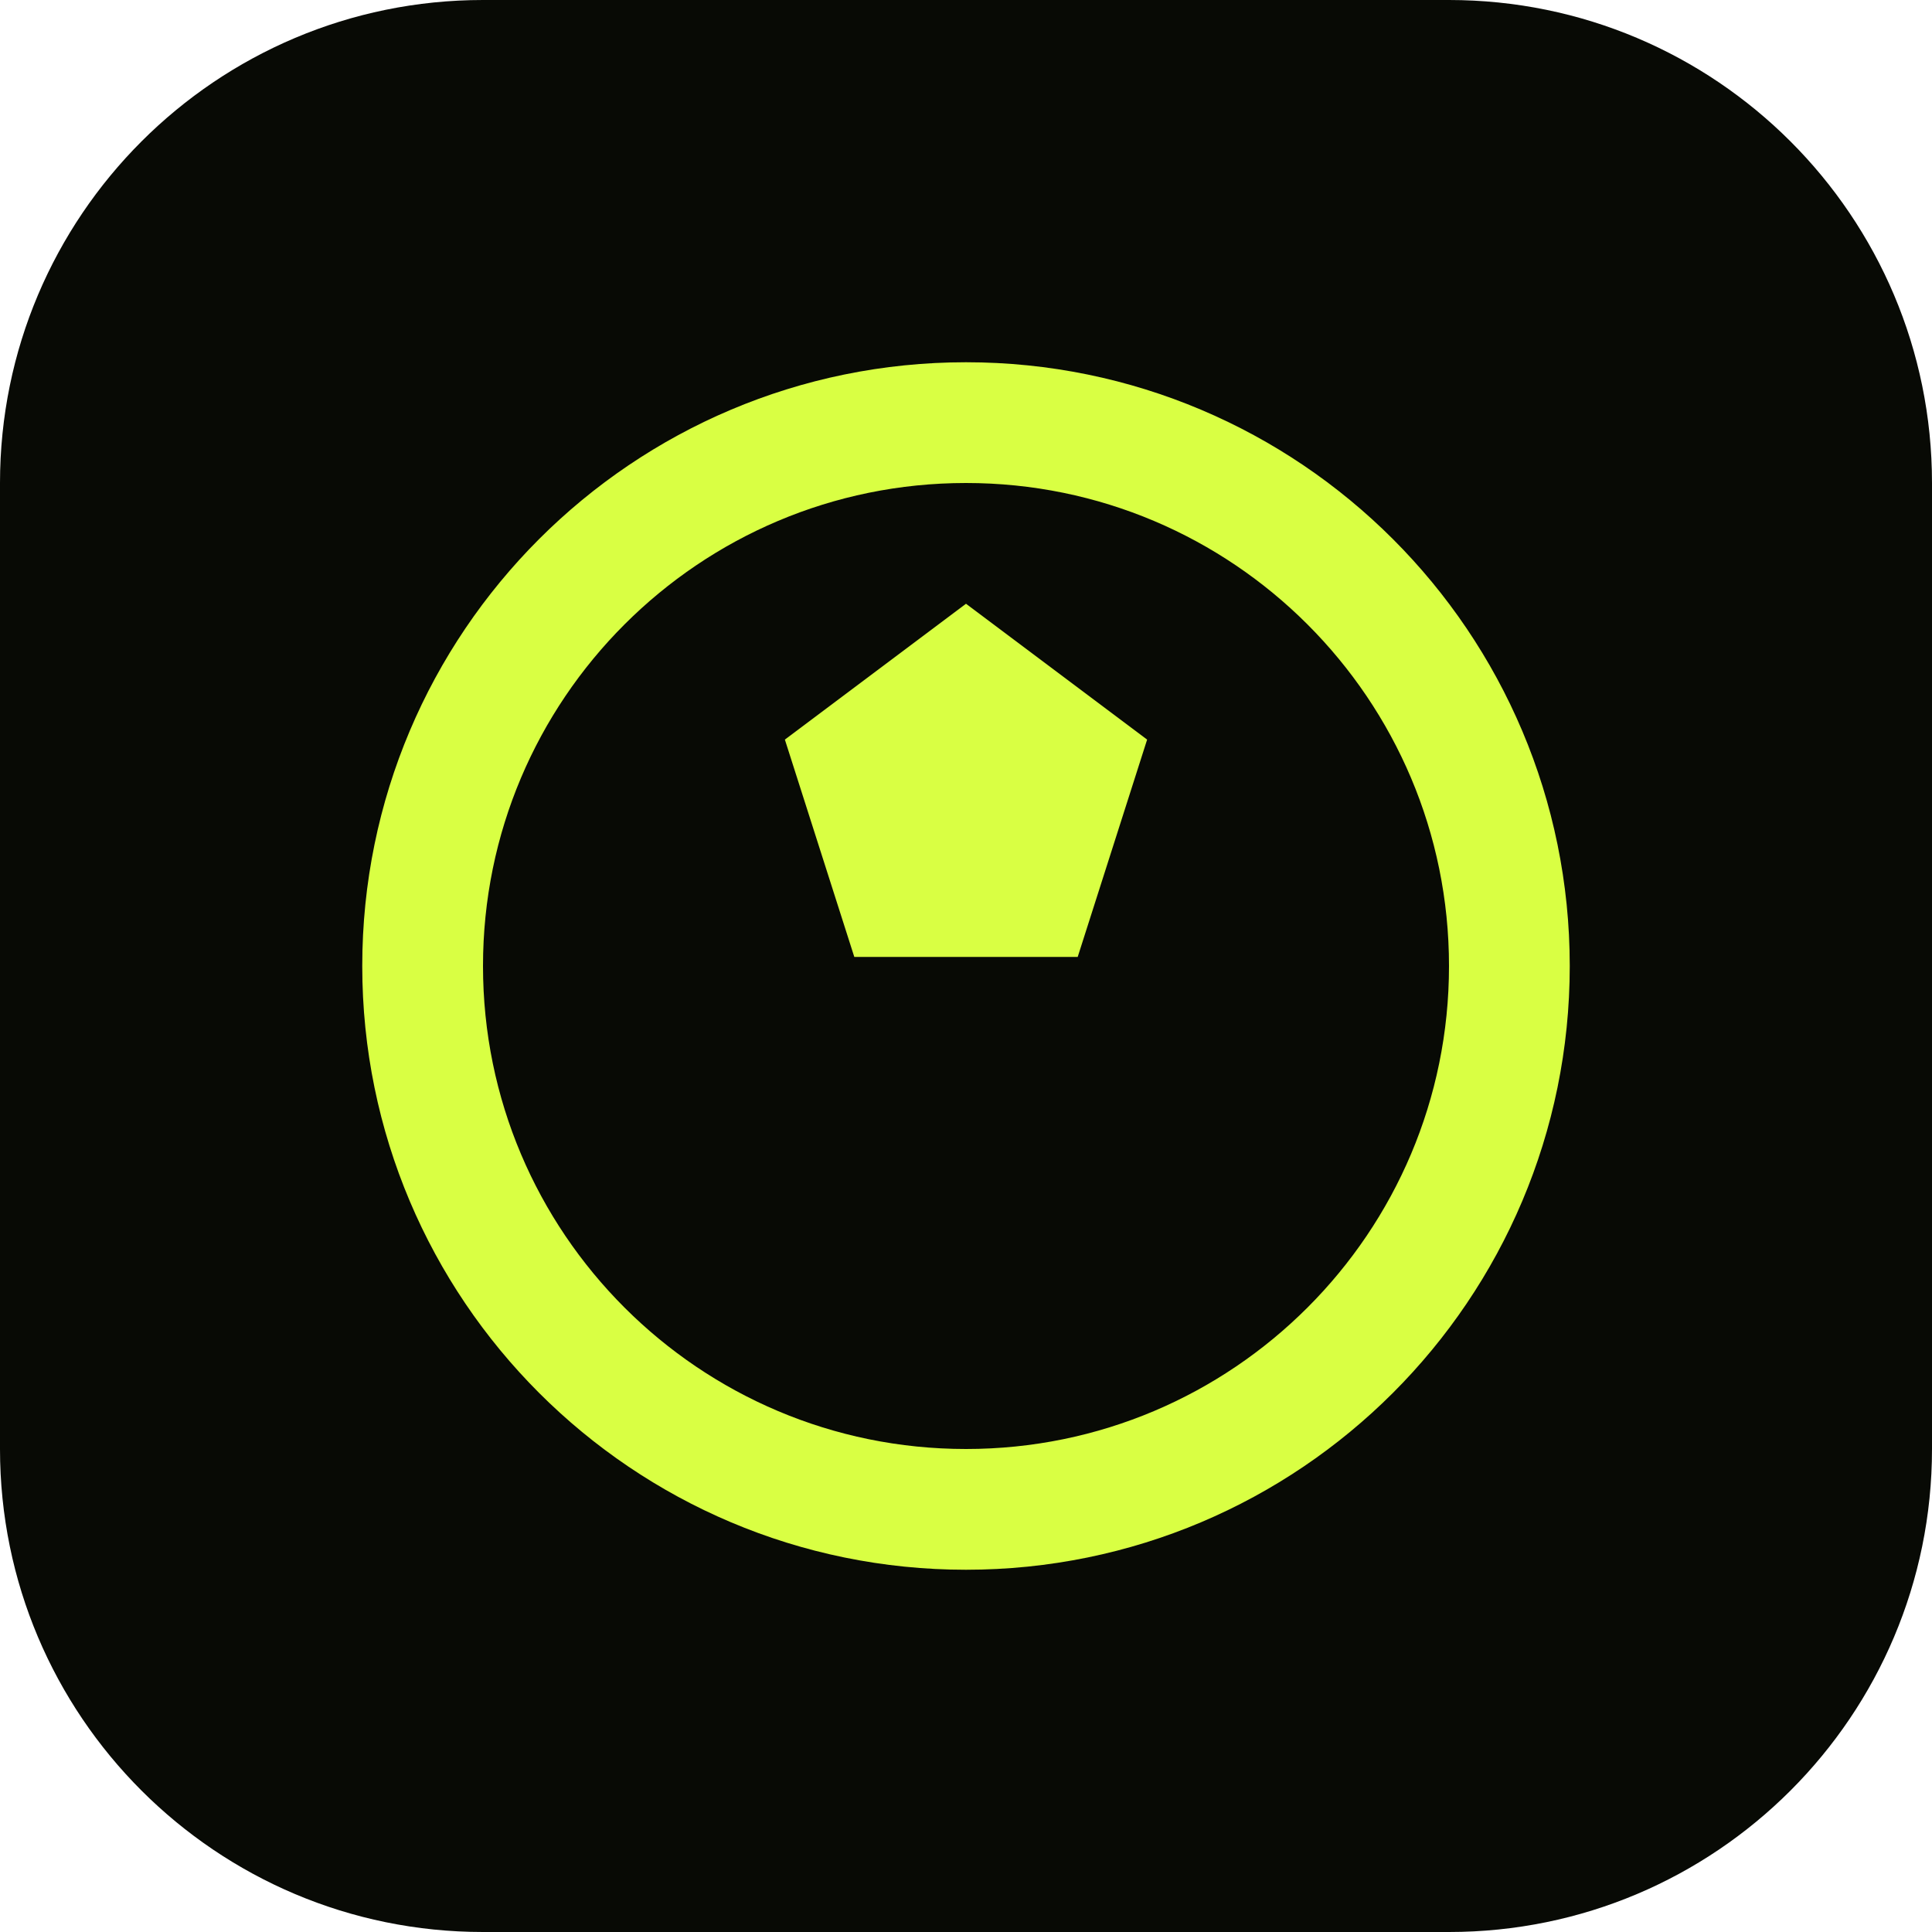
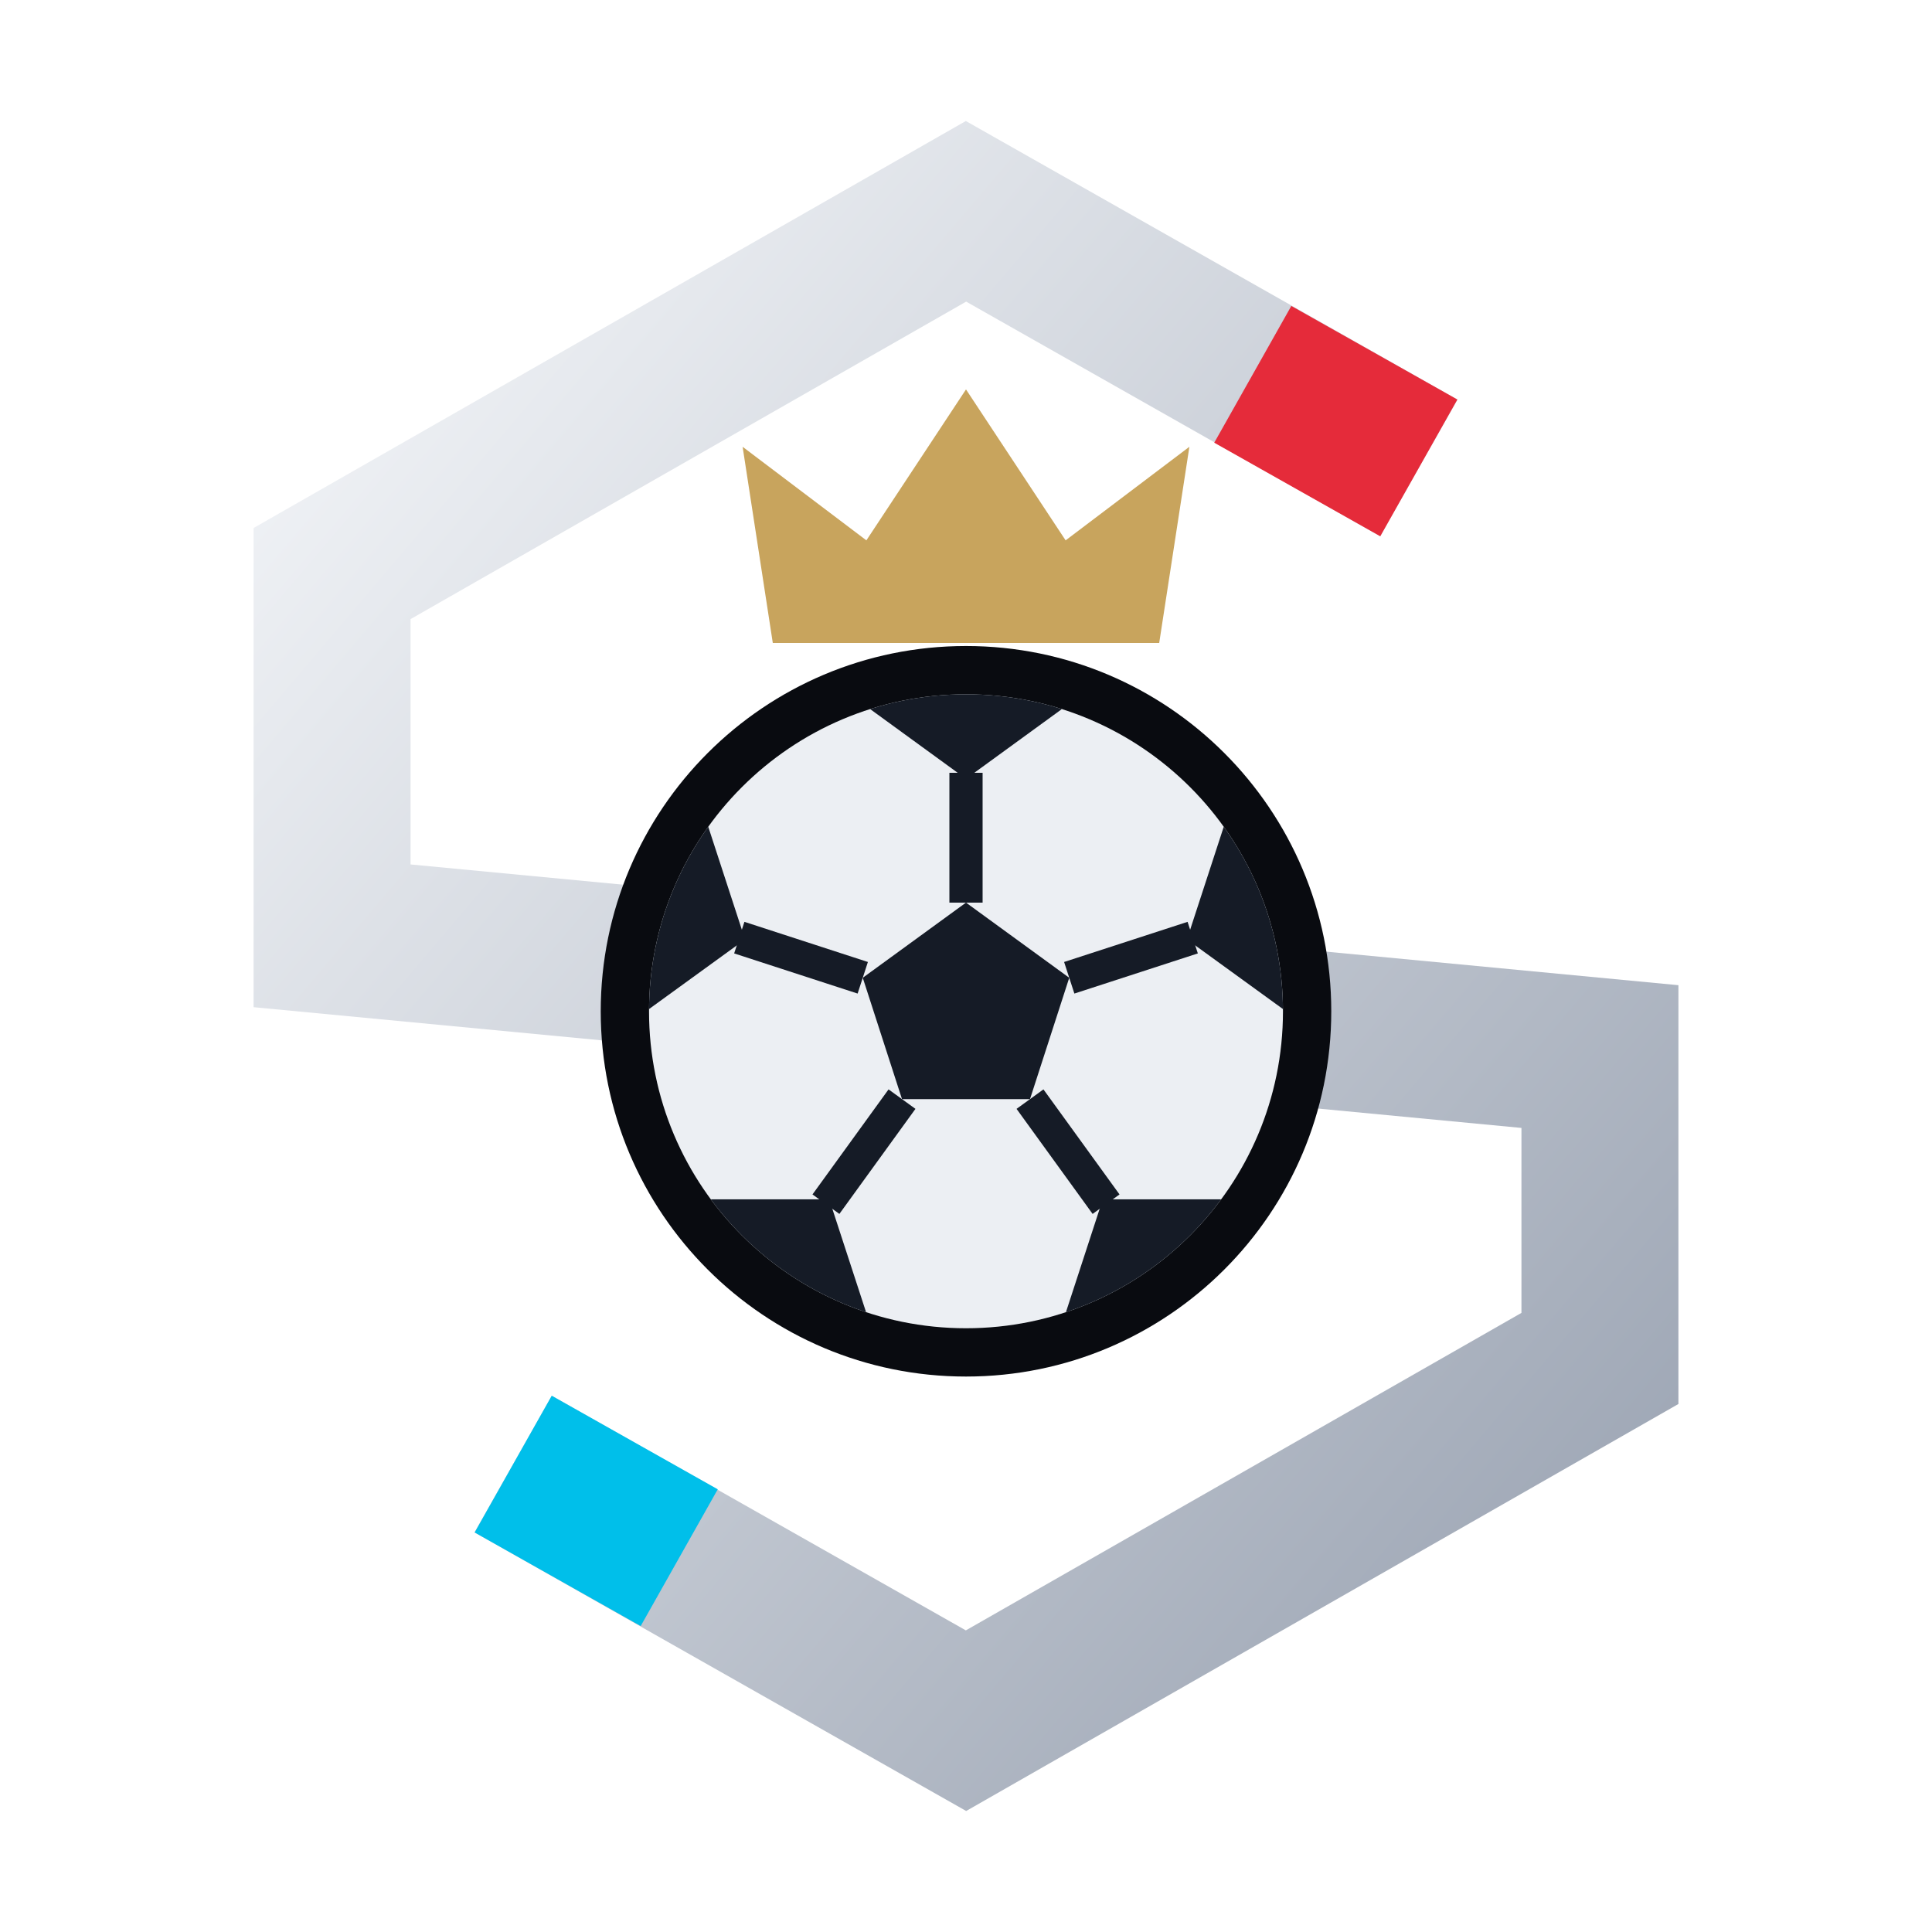
- <svg xmlns="http://www.w3.org/2000/svg" viewBox="0 0 64 64">
-   <rect width="64" height="64" rx="16" fill="#080A05" />
-   <circle cx="32" cy="32" r="18" fill="none" stroke="#D9FF43" stroke-width="4" />
-   <path d="M32 20l6 4.5-2.3 7.2h-7.4L26 24.5z" fill="#D9FF43" />
+ <svg xmlns="http://www.w3.org/2000/svg" viewBox="0 0 64 64" role="img" aria-label="SHABEX">
+   <defs>
+     <linearGradient id="sx-silver" x1="0" y1="0" x2="1" y2="1">
+       <stop offset="0" stop-color="#F4F6F9" />
+       <stop offset="1" stop-color="#9AA3B2" />
+     </linearGradient>
+     <clipPath id="sx-ball">
+       <circle cx="32" cy="33.5" r="10.5" />
+     </clipPath>
+   </defs>
+   <path d="M47 15.5 L32 7 L11 19 V31 L53 35 V45 L32 57 L17 48.5" fill="none" stroke="url(#sx-silver)" stroke-width="5.2" stroke-linejoin="miter" />
+   <path d="M17 48.5 L22.5 51.6" stroke="#00BFEA" stroke-width="5.2" />
+   <path d="M47 15.5 L41.5 12.4" stroke="#E52B3A" stroke-width="5.2" />
+   <circle cx="32" cy="33.5" r="12.1" fill="#090B10" />
+   <circle cx="32" cy="33.5" r="10.5" fill="#ECEFF3" />
+   <g clip-path="url(#sx-ball)" fill="#151B26">
+     <path d="M32.00 29.90 L35.42 32.39 L34.12 36.41 L29.88 36.41 L28.58 32.39 Z" />
+     <path d="M32.00 25.80 L28.77 23.45 L30.00 19.65 L34.00 19.65 L35.23 23.45 Z" />
+     <path d="M39.32 31.12 L40.56 27.32 L44.56 27.32 L45.79 31.12 L42.56 33.47 Z" />
+     <path d="M36.53 39.73 L40.52 39.73 L41.76 43.53 L38.52 45.88 L35.29 43.53 Z" />
+     <path d="M27.47 39.73 L28.71 43.53 L25.48 45.88 L22.24 43.53 L23.48 39.73 Z" />
+     <path d="M24.68 31.12 L21.44 33.47 L18.21 31.12 L19.44 27.32 L23.44 27.32 Z" />
+   </g>
+   <path d="M32.00 29.90 L32.00 25.60 M35.42 32.39 L39.51 31.06 M34.12 36.41 L36.64 39.89 M29.88 36.41 L27.36 39.89 M28.58 32.39 L24.49 31.06" stroke="#151B26" stroke-width="1.1" fill="none" clip-path="url(#sx-ball)" />
+   <path d="M25.6 21.3 L24.6 14.8 L28.7 17.9 L32 12.9 L35.3 17.9 L39.4 14.8 L38.4 21.3 Z" fill="#C8A45D" />
</svg>
